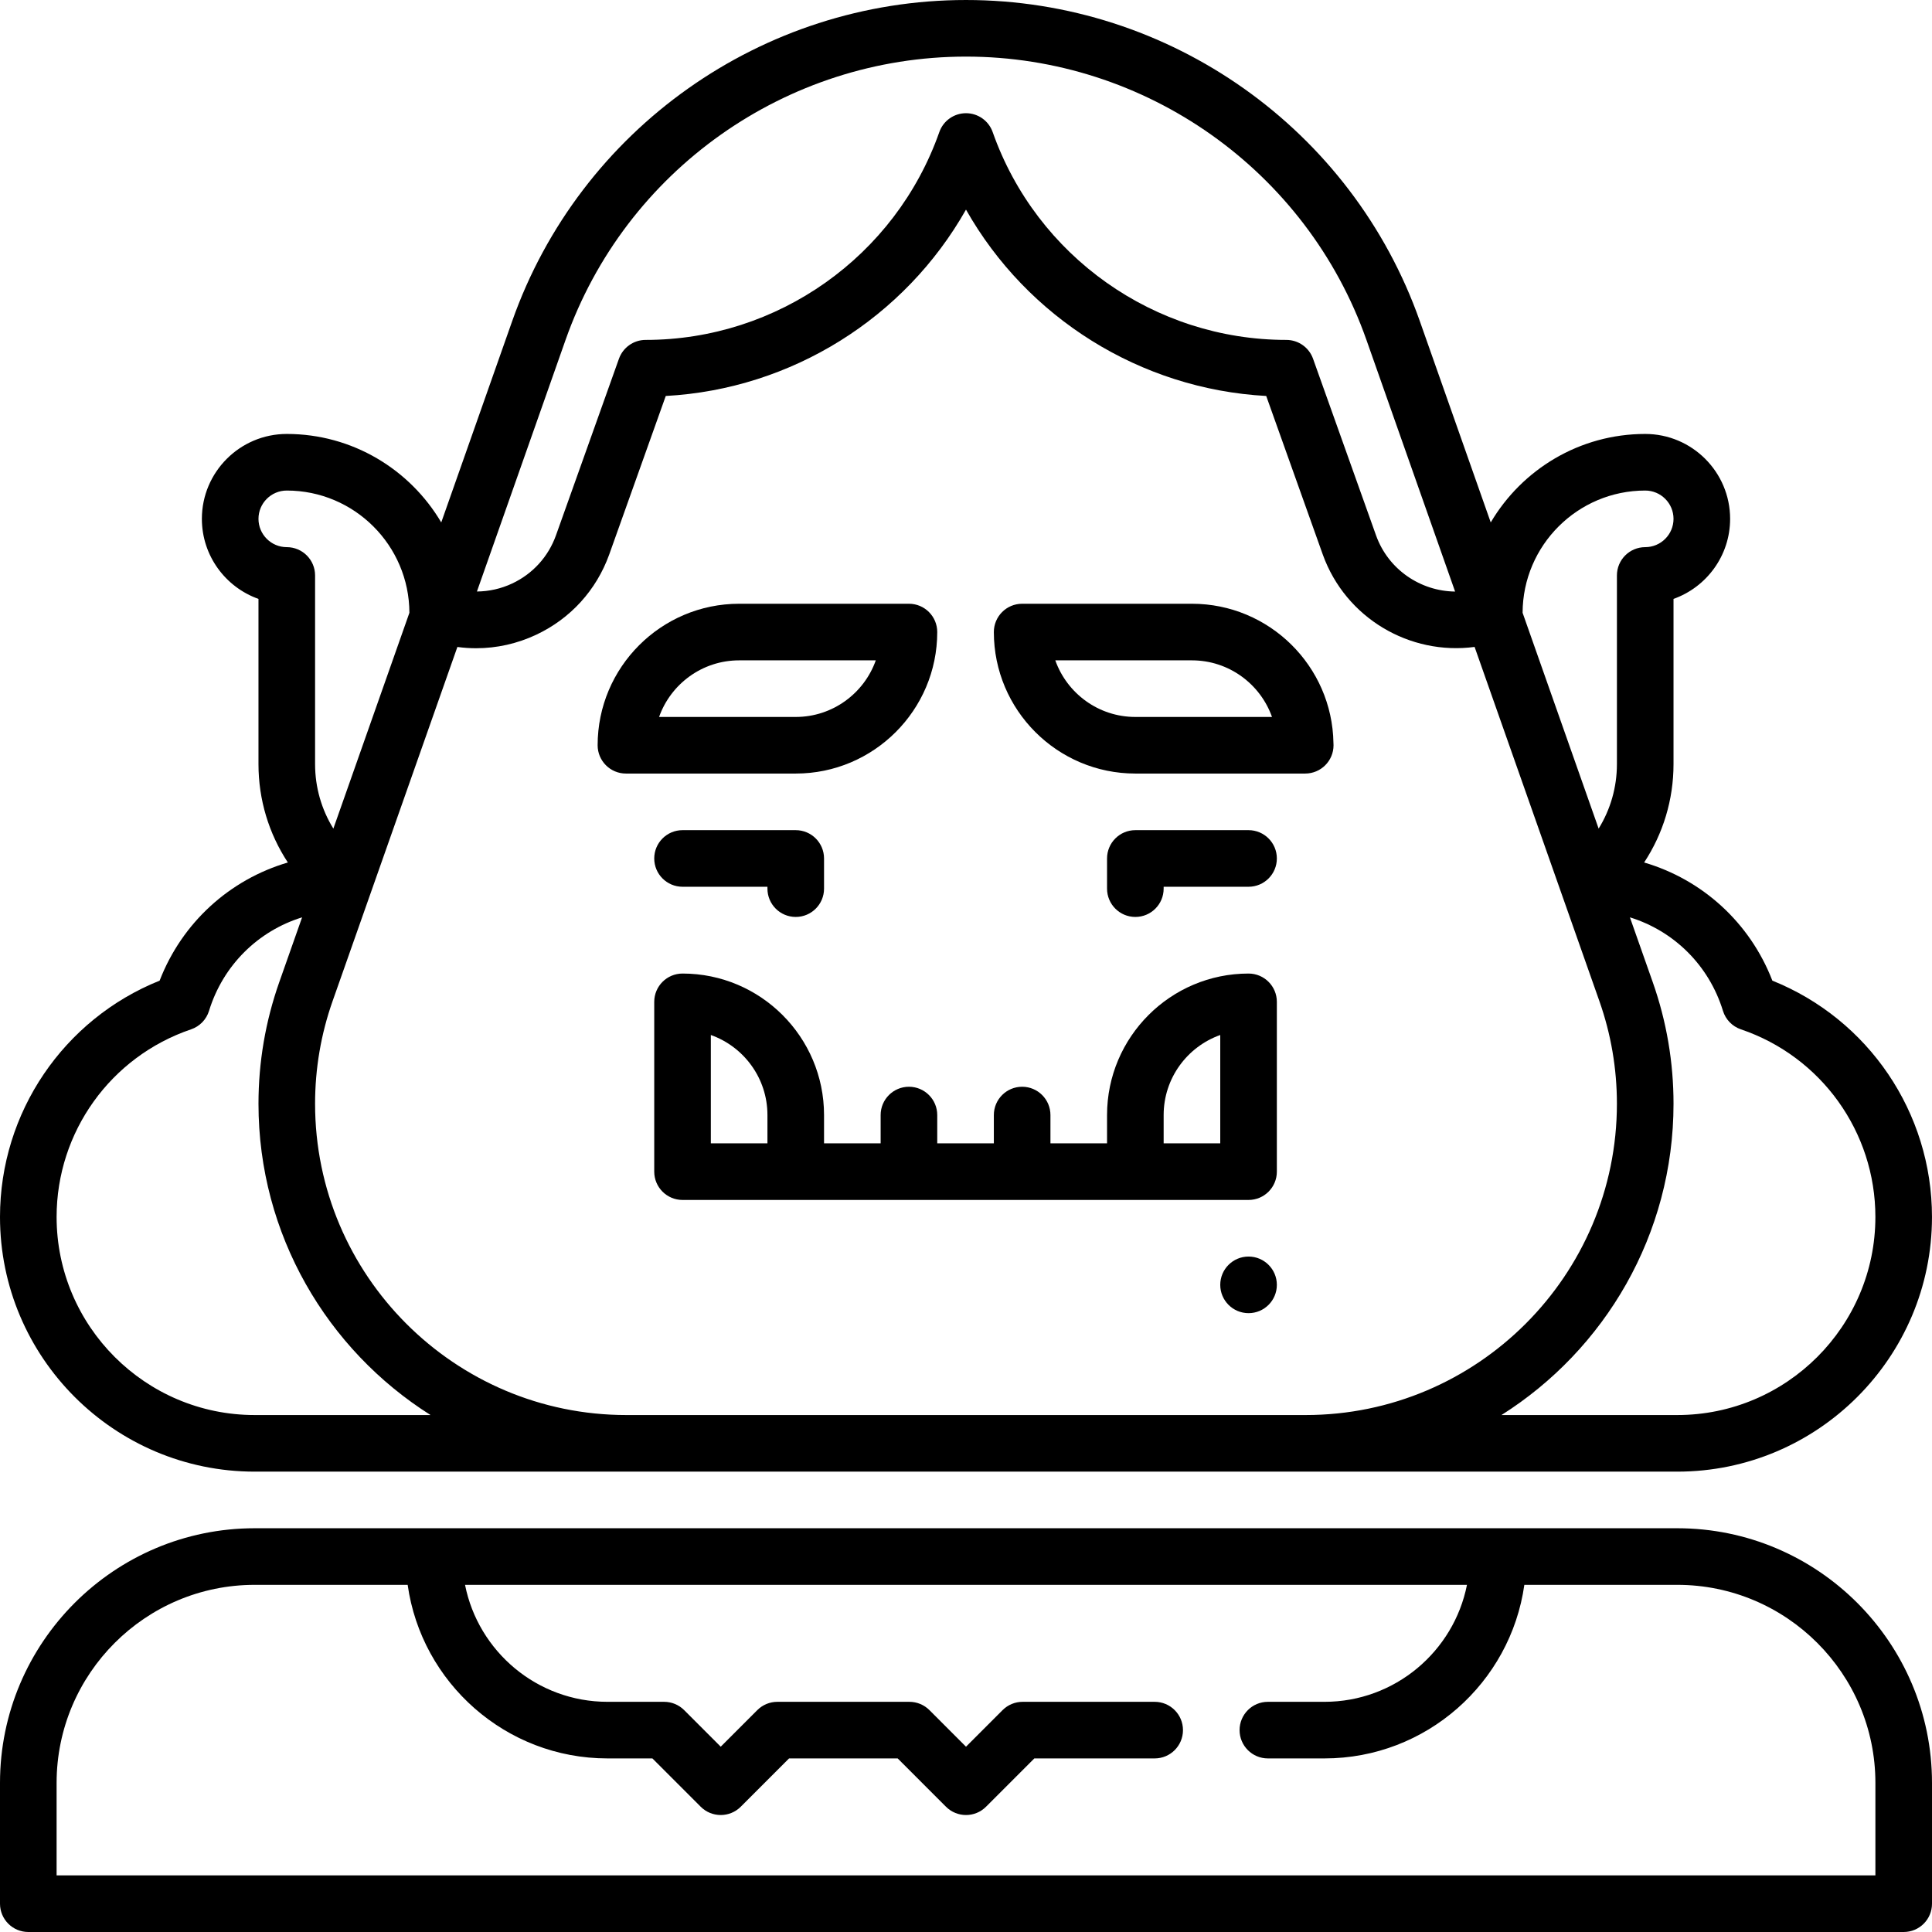
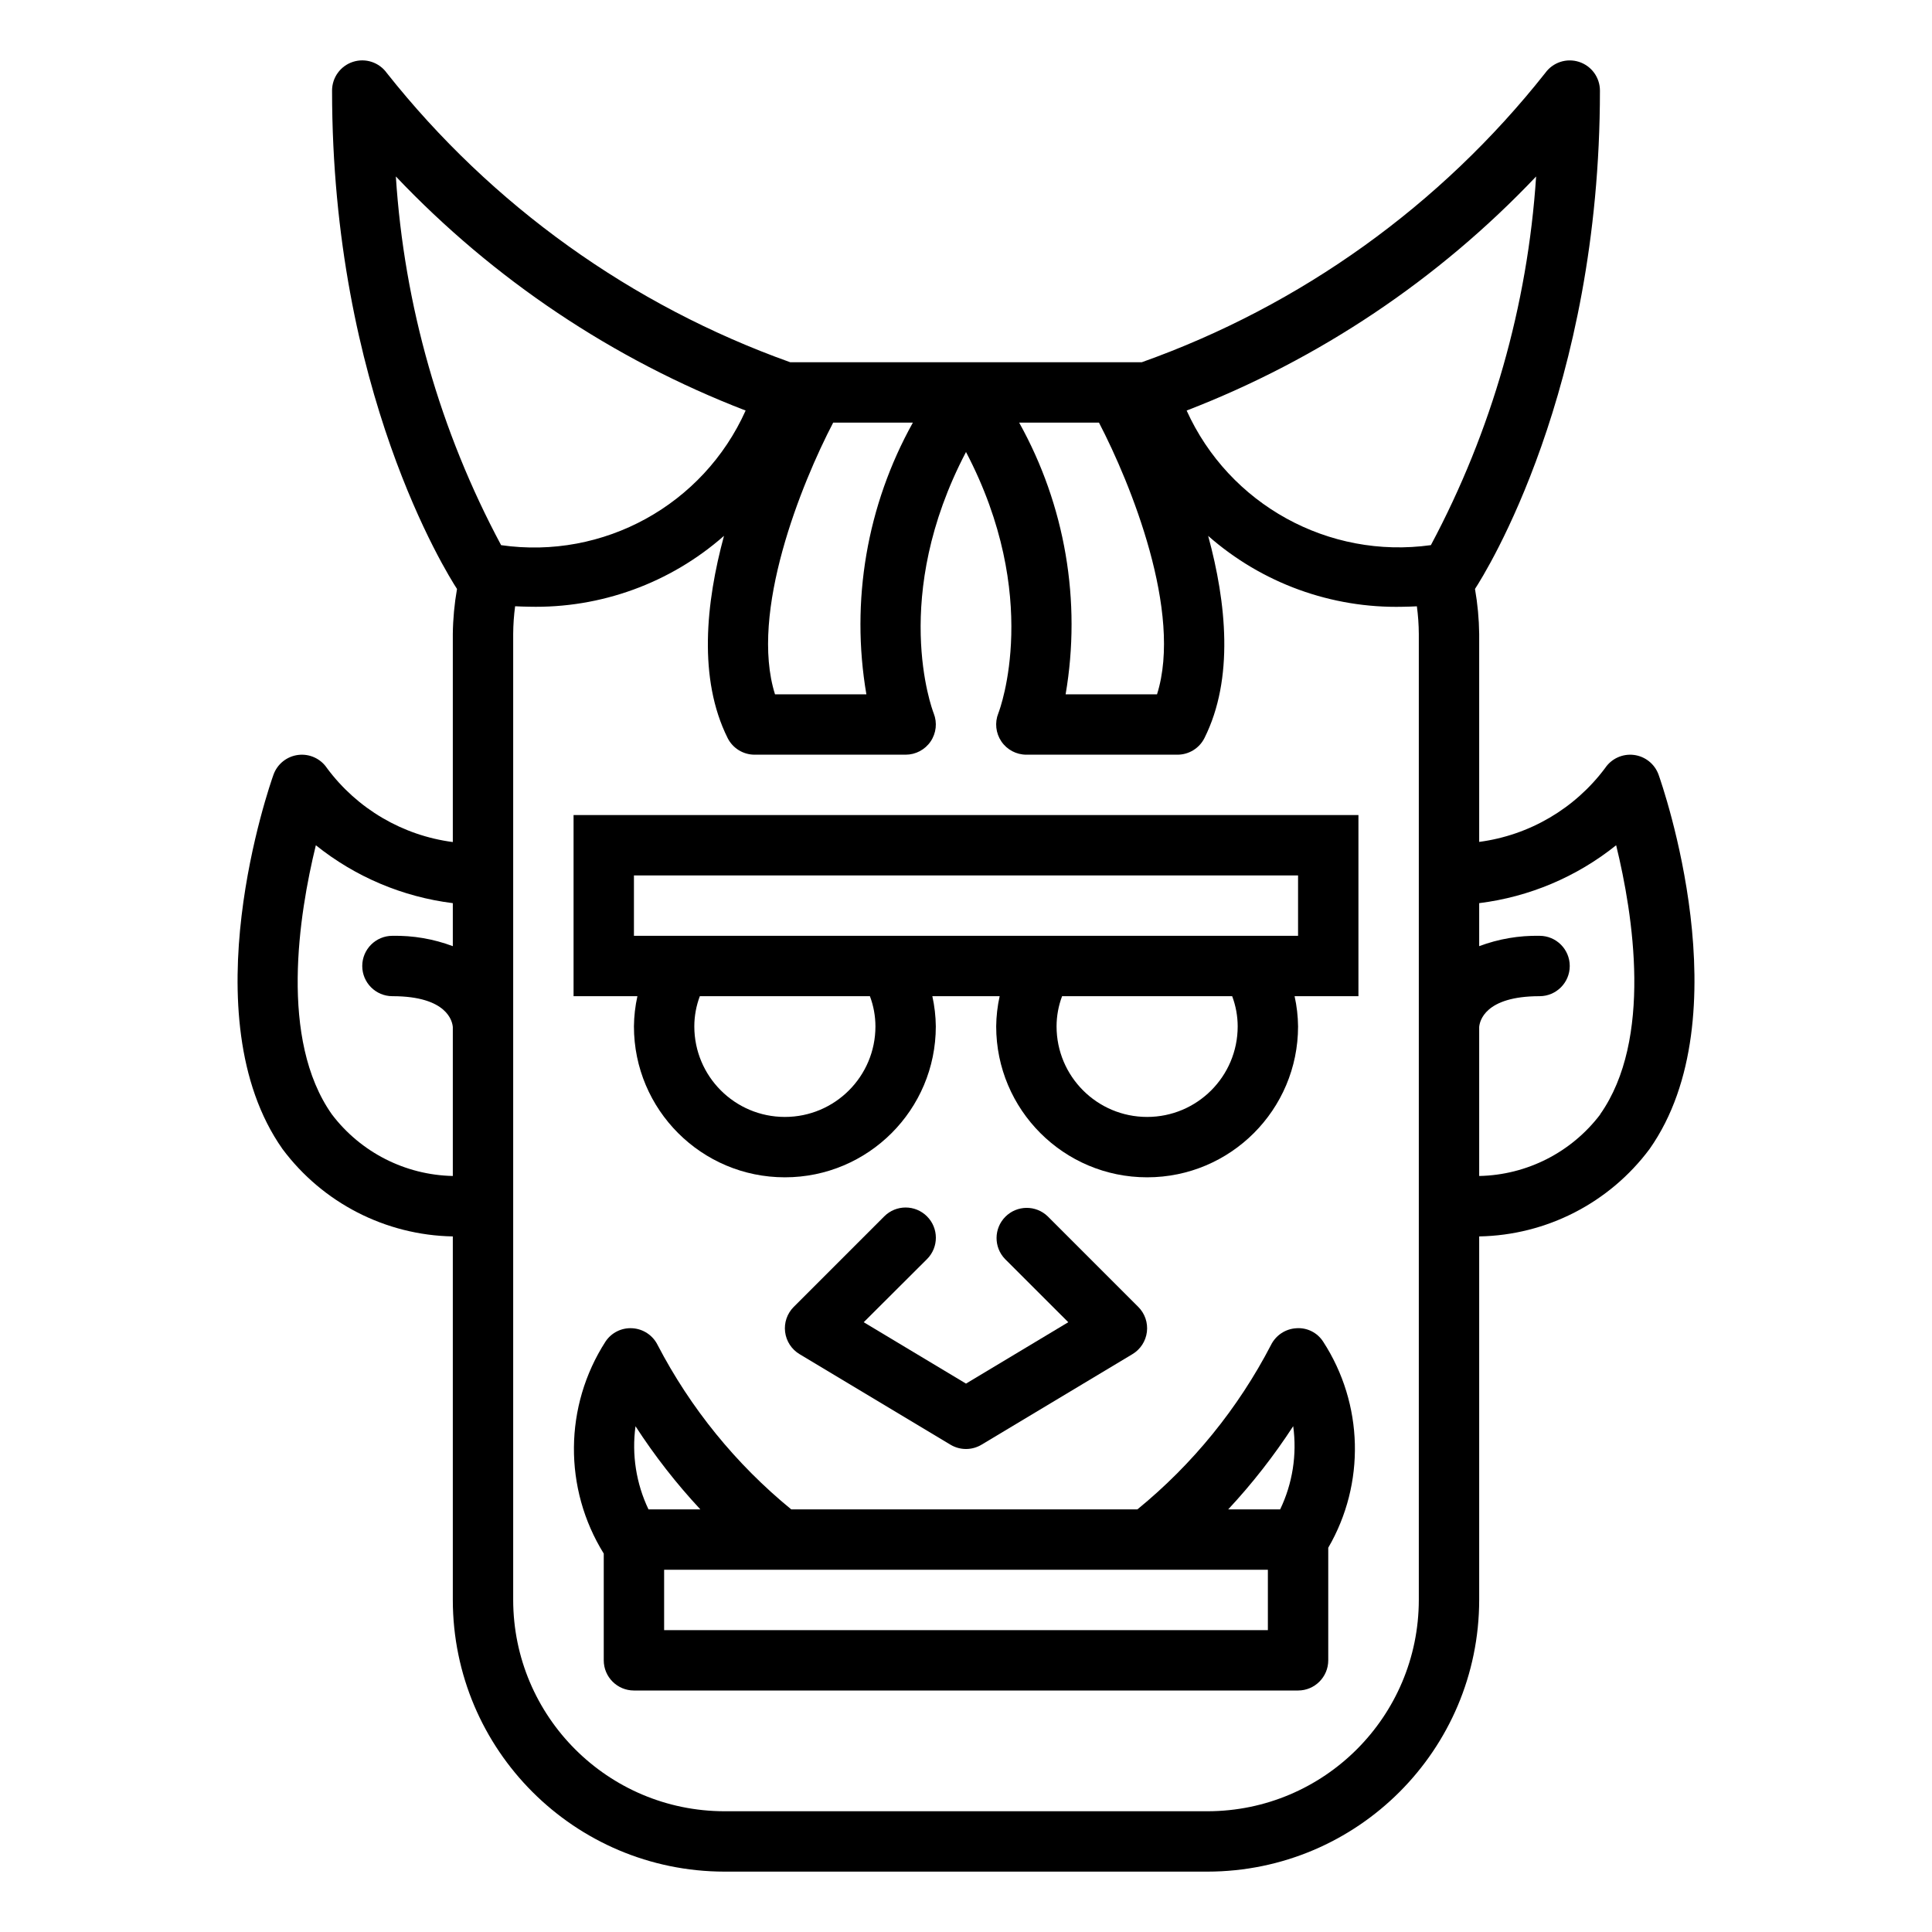
- <svg xmlns="http://www.w3.org/2000/svg" height="512pt" viewBox="0 0 512 512" width="512pt">
-   <path d="m444.5 405h-377c-37.219 0-67.5 30.281-67.5 67.5v32c0 4.141 3.359 7.5 7.5 7.5h497c4.145 0 7.5-3.359 7.5-7.5v-32c0-37.219-30.281-67.5-67.5-67.5zm52.5 92h-482v-24.5c0-28.949 23.551-52.5 52.5-52.5h40.535c3.66 25.961 26.012 46 52.965 46h11.895l12.801 12.805c2.93 2.926 7.68 2.926 10.609 0l12.801-12.805h28.789l12.801 12.805c1.465 1.461 3.383 2.195 5.305 2.195 1.918 0 3.84-.73 5.305-2.195l12.801-12.805h31.895c4.145 0 7.5-3.359 7.5-7.5s-3.355-7.5-7.5-7.5h-35c-1.988 0-3.895.789-5.305 2.195l-9.695 9.699-9.695-9.699c-1.406-1.406-3.316-2.195-5.305-2.195h-35c-1.988 0-3.898.789-5.305 2.195l-9.695 9.699-9.695-9.699c-1.406-1.406-3.316-2.195-5.305-2.195h-15c-18.664 0-34.262-13.352-37.762-31h265.523c-3.5 17.648-19.102 31-37.762 31h-15c-4.145 0-7.5 3.359-7.5 7.5s3.355 7.5 7.5 7.5h15c26.953 0 49.305-20.039 52.965-46h40.535c28.949 0 52.5 23.551 52.5 52.5zm0 0" />
-   <path d="m300.879 205h45c4.16 0 7.52-3.359 7.52-7.5 0-.207-.008-.414-.023-.617-.332-20.395-17.023-36.883-37.496-36.883h-45c-4.145 0-7.5 3.359-7.5 7.5 0 20.68 16.82 37.5 37.5 37.5zm15-30c9.777 0 18.117 6.27 21.215 15h-36.215c-9.777 0-18.117-6.27-21.215-15zm0 0" />
-   <path d="m165.879 205h45c20.68 0 37.5-16.82 37.5-37.5 0-4.141-3.359-7.5-7.5-7.5h-45c-20.68 0-37.5 16.82-37.5 37.5 0 4.141 3.359 7.5 7.5 7.5zm30-30h36.215c-3.094 8.73-11.438 15-21.215 15h-36.215c3.094-8.73 11.438-15 21.215-15zm0 0" />
-   <path d="m300.879 220c-4.145 0-7.5 3.359-7.5 7.5v8c0 4.141 3.355 7.5 7.5 7.5 4.145 0 7.5-3.359 7.5-7.5v-.5h22.5c4.145 0 7.5-3.359 7.5-7.5s-3.355-7.5-7.5-7.5zm0 0" />
-   <path d="m210.879 243c4.141 0 7.5-3.359 7.5-7.5v-8c0-4.141-3.359-7.5-7.5-7.5h-30c-4.141 0-7.5 3.359-7.5 7.5s3.359 7.5 7.5 7.5h22.5v.5c0 4.141 3.359 7.5 7.5 7.5zm0 0" />
-   <path d="m248.379 295.5c0-4.141-3.359-7.5-7.5-7.5s-7.5 3.359-7.5 7.5v7.5h-15v-7.5c0-20.68-16.82-37.5-37.5-37.5-4.141 0-7.5 3.359-7.5 7.5v45c0 4.141 3.359 7.5 7.5 7.5h150c4.145 0 7.5-3.359 7.5-7.5v-45c0-4.141-3.355-7.5-7.5-7.5-20.68 0-37.5 16.82-37.5 37.5v7.5h-15v-7.5c0-4.141-3.355-7.5-7.5-7.5-4.145 0-7.5 3.359-7.5 7.5v7.5h-15zm-45 7.5h-15v-28.715c8.73 3.094 15 11.438 15 21.215zm105-7.5c0-9.777 6.27-18.121 15-21.215v28.715h-15zm0 0" />
-   <path d="m67.5 390h376.996c37.219 0 67.5-30.281 67.5-67.5 0-27.684-16.852-52.395-42.305-62.621-5.957-15.402-18.578-26.789-33.977-31.312 5.027-7.637 7.785-16.633 7.785-26.066v-43.785c8.73-3.098 15-11.438 15-21.215 0-12.406-10.094-22.5-22.5-22.5-17.418 0-32.668 9.43-40.938 23.445l-18.789-53.328c-17.938-50.91-66.273-85.117-120.273-85.117s-102.336 34.207-120.273 85.121l-18.789 53.324c-8.27-14.016-23.52-23.445-40.938-23.445-12.406 0-22.5 10.094-22.5 22.5 0 9.777 6.27 18.121 15 21.215v43.785c0 9.434 2.754 18.43 7.785 26.066-15.398 4.523-28.023 15.91-33.98 31.312-25.453 10.227-42.305 34.938-42.305 62.621 0 37.219 30.281 67.5 67.5 67.5zm389.102-122.113c.707 2.301 2.477 4.125 4.758 4.898 21.316 7.227 35.637 27.207 35.637 49.715 0 28.949-23.551 52.5-52.5 52.5h-46.594c27.375-17.285 45.598-47.801 45.598-82.5 0-11.008-1.848-21.836-5.496-32.191l-6.062-17.203c11.609 3.586 20.934 12.656 24.66 24.781zm-20.602-137.887c4.137 0 7.5 3.363 7.5 7.5s-3.363 7.5-7.5 7.5c-4.145 0-7.5 3.359-7.5 7.5v50c0 6.148-1.711 12.027-4.844 17.09l-20.152-57.195c.055-17.871 14.609-32.395 32.496-32.395zm-286.129-39.895c15.828-44.922 58.48-75.105 106.129-75.105s90.301 30.184 106.129 75.105l23.488 66.664c-9.133-.098-17.68-5.789-20.941-14.859l-16.707-46.848c-1.066-2.984-3.895-4.98-7.066-4.98-34.941 0-66.223-22.133-77.832-55.074-1.055-3-3.891-5.008-7.07-5.008-3.184 0-6.02 2.008-7.074 5.008-11.609 32.941-42.887 55.074-77.832 55.074-3.172 0-6 2-7.066 4.988-.113.32-16.699 46.824-16.699 46.82-2.035 5.656-6.148 10.18-11.586 12.738-2.98 1.402-6.156 2.098-9.355 2.129zm-28.66 81.348c1.652.223 3.312.336 4.973.336 5.445 0 10.871-1.199 15.945-3.59 9.062-4.266 15.922-11.805 19.32-21.25l14.098-39.527c.332-.926.625-1.75.887-2.484 33.391-1.832 63.352-20.723 79.562-49.387 16.219 28.664 46.176 47.555 79.566 49.387l14.992 42.031c6.078 16.895 23.109 26.754 40.23 24.473l33.066 93.852c3.086 8.75 4.648 17.902 4.648 27.207 0 45.492-37.012 82.5-82.5 82.5h-180c-45.492 0-82.5-37.012-82.5-82.5 0-9.305 1.562-18.457 4.645-27.207zm-45.211-26.453c-4.137 0-7.5-3.363-7.5-7.5s3.363-7.5 7.5-7.5c17.887 0 32.441 14.523 32.496 32.395l-20.152 57.195c-3.137-5.062-4.844-10.941-4.844-17.09v-50c0-4.145-3.359-7.5-7.5-7.5zm-25.363 127.785c2.281-.773 4.051-2.598 4.758-4.898 3.727-12.125 13.055-21.195 24.664-24.781l-6.062 17.203c-3.645 10.352-5.496 21.184-5.496 32.191 0 34.699 18.223 65.219 45.598 82.5h-46.598c-28.949 0-52.5-23.551-52.5-52.5 0-22.508 14.32-42.488 35.637-49.715zm0 0" />
-   <path d="m338.379 340.5c0 4.141-3.359 7.5-7.5 7.5s-7.5-3.359-7.5-7.5 3.359-7.5 7.5-7.5 7.5 3.359 7.5 7.5zm0 0" />
+ <svg xmlns="http://www.w3.org/2000/svg" viewBox="0 0 64 64" width="512" height="512">
+   <g id="outline">
+     <path d="M19,33h2.115A4.851,4.851,0,0,0,21,34a5,5,0,0,0,10,0,4.851,4.851,0,0,0-.115-1h2.23A4.851,4.851,0,0,0,33,34a5,5,0,0,0,10,0,4.851,4.851,0,0,0-.115-1H45V27H19Zm7,4a3,3,0,0,1-3-3,2.853,2.853,0,0,1,.183-1h5.634A2.853,2.853,0,0,1,29,34,3,3,0,0,1,26,37Zm12,0a3,3,0,0,1-3-3,2.853,2.853,0,0,1,.183-1h5.634A2.853,2.853,0,0,1,41,34,3,3,0,0,1,38,37ZM21,29H43v2H21Z" />
+     <path d="M30.707,40.293a1,1,0,0,0-1.414,0l-3,3a1,1,0,0,0,.192,1.564l5,3a1,1,0,0,0,1.03,0l5-3a1,1,0,0,0,.192-1.564l-3-3a1,1,0,0,0-1.414,1.414L35.388,43.8,32,45.834,28.612,43.8l2.1-2.094A1,1,0,0,0,30.707,40.293Z" />
+     <path d="M42.937,44a1,1,0,0,0-.832.551A17.341,17.341,0,0,1,37.678,50H26.211a17.416,17.416,0,0,1-4.428-5.448A1,1,0,0,0,20.95,44a.991.991,0,0,0-.893.443A6.572,6.572,0,0,0,20,51.464V55a1,1,0,0,0,1,1H43a1,1,0,0,0,1-1V51.271a6.518,6.518,0,0,0-.168-6.826A.971.971,0,0,0,42.937,44ZM21.052,47.246A19.975,19.975,0,0,0,23.2,50H21.482A4.87,4.87,0,0,1,21.052,47.246ZM42,54H22V52H42Zm.407-4H40.686a20.167,20.167,0,0,0,2.153-2.756A4.846,4.846,0,0,1,42.407,50Z" />
+     <path d="M54.643,38.064c3.1-4.4.415-12.076.3-12.4a1,1,0,0,0-1.773-.219A6.223,6.223,0,0,1,49,27.889V21a9.328,9.328,0,0,0-.139-1.491C49.205,18.983,53,12.937,53,3a1,1,0,0,0-1.813-.581A29.749,29.749,0,0,1,37.822,12H26.178A29.862,29.862,0,0,1,12.813,2.418,1,1,0,0,0,11,3c0,9.94,3.8,15.986,4.139,16.51A9.326,9.326,0,0,0,15,21v6.894a6.186,6.186,0,0,1-4.168-2.449,1,1,0,0,0-1.773.219c-.117.324-2.8,8,.3,12.4A7.2,7.2,0,0,0,15,40.958V53a9.01,9.01,0,0,0,9,9H40a9.01,9.01,0,0,0,9-9V40.958A7.2,7.2,0,0,0,54.643,38.064ZM15,31.343A5.391,5.391,0,0,0,13,31a1,1,0,0,0,0,2c1.826,0,1.987.844,2,1.024v4.932a5.162,5.162,0,0,1-4.006-2.041C9.245,34.437,9.9,30.3,10.463,28A9.032,9.032,0,0,0,15,29.918ZM36.405,14c1.049,2.016,2.781,6.281,1.923,9H35.3a13.733,13.733,0,0,0-1.539-9ZM27.6,14H30.24A13.733,13.733,0,0,0,28.7,23H25.673C24.818,20.286,26.548,16.018,27.6,14ZM13.113,5.845A31.663,31.663,0,0,0,24.7,13.6a7.681,7.681,0,0,1-8.1,4.459A29.941,29.941,0,0,1,13.113,5.845ZM47,53a7.008,7.008,0,0,1-7,7H24a7.008,7.008,0,0,1-7-7V21a7.216,7.216,0,0,1,.064-.917c.154.006.311.015.461.015a9.425,9.425,0,0,0,6.458-2.347c-.6,2.216-.861,4.73.122,6.7A1,1,0,0,0,25,25h5a1,1,0,0,0,.931-1.367c-.067-.17-1.438-3.878,1.069-8.66,2.507,4.782,1.136,8.49,1.071,8.655A1,1,0,0,0,34,25h5a1,1,0,0,0,.9-.553c.983-1.966.725-4.48.122-6.695A9.43,9.43,0,0,0,46.475,20.1c.149,0,.307-.009.461-.015A7.216,7.216,0,0,1,47,21ZM39.309,13.6A31.669,31.669,0,0,0,50.886,5.846,30.141,30.141,0,0,1,47.4,18.058,7.712,7.712,0,0,1,39.309,13.6Zm13.7,23.318A5.162,5.162,0,0,1,49,38.956V34.022c.014-.182.175-1.022,2-1.022a1,1,0,0,0,0-2,5.391,5.391,0,0,0-2,.343V29.918A9.032,9.032,0,0,0,53.537,28C54.1,30.3,54.755,34.437,53.006,36.915Z" />
+   </g>
</svg>
